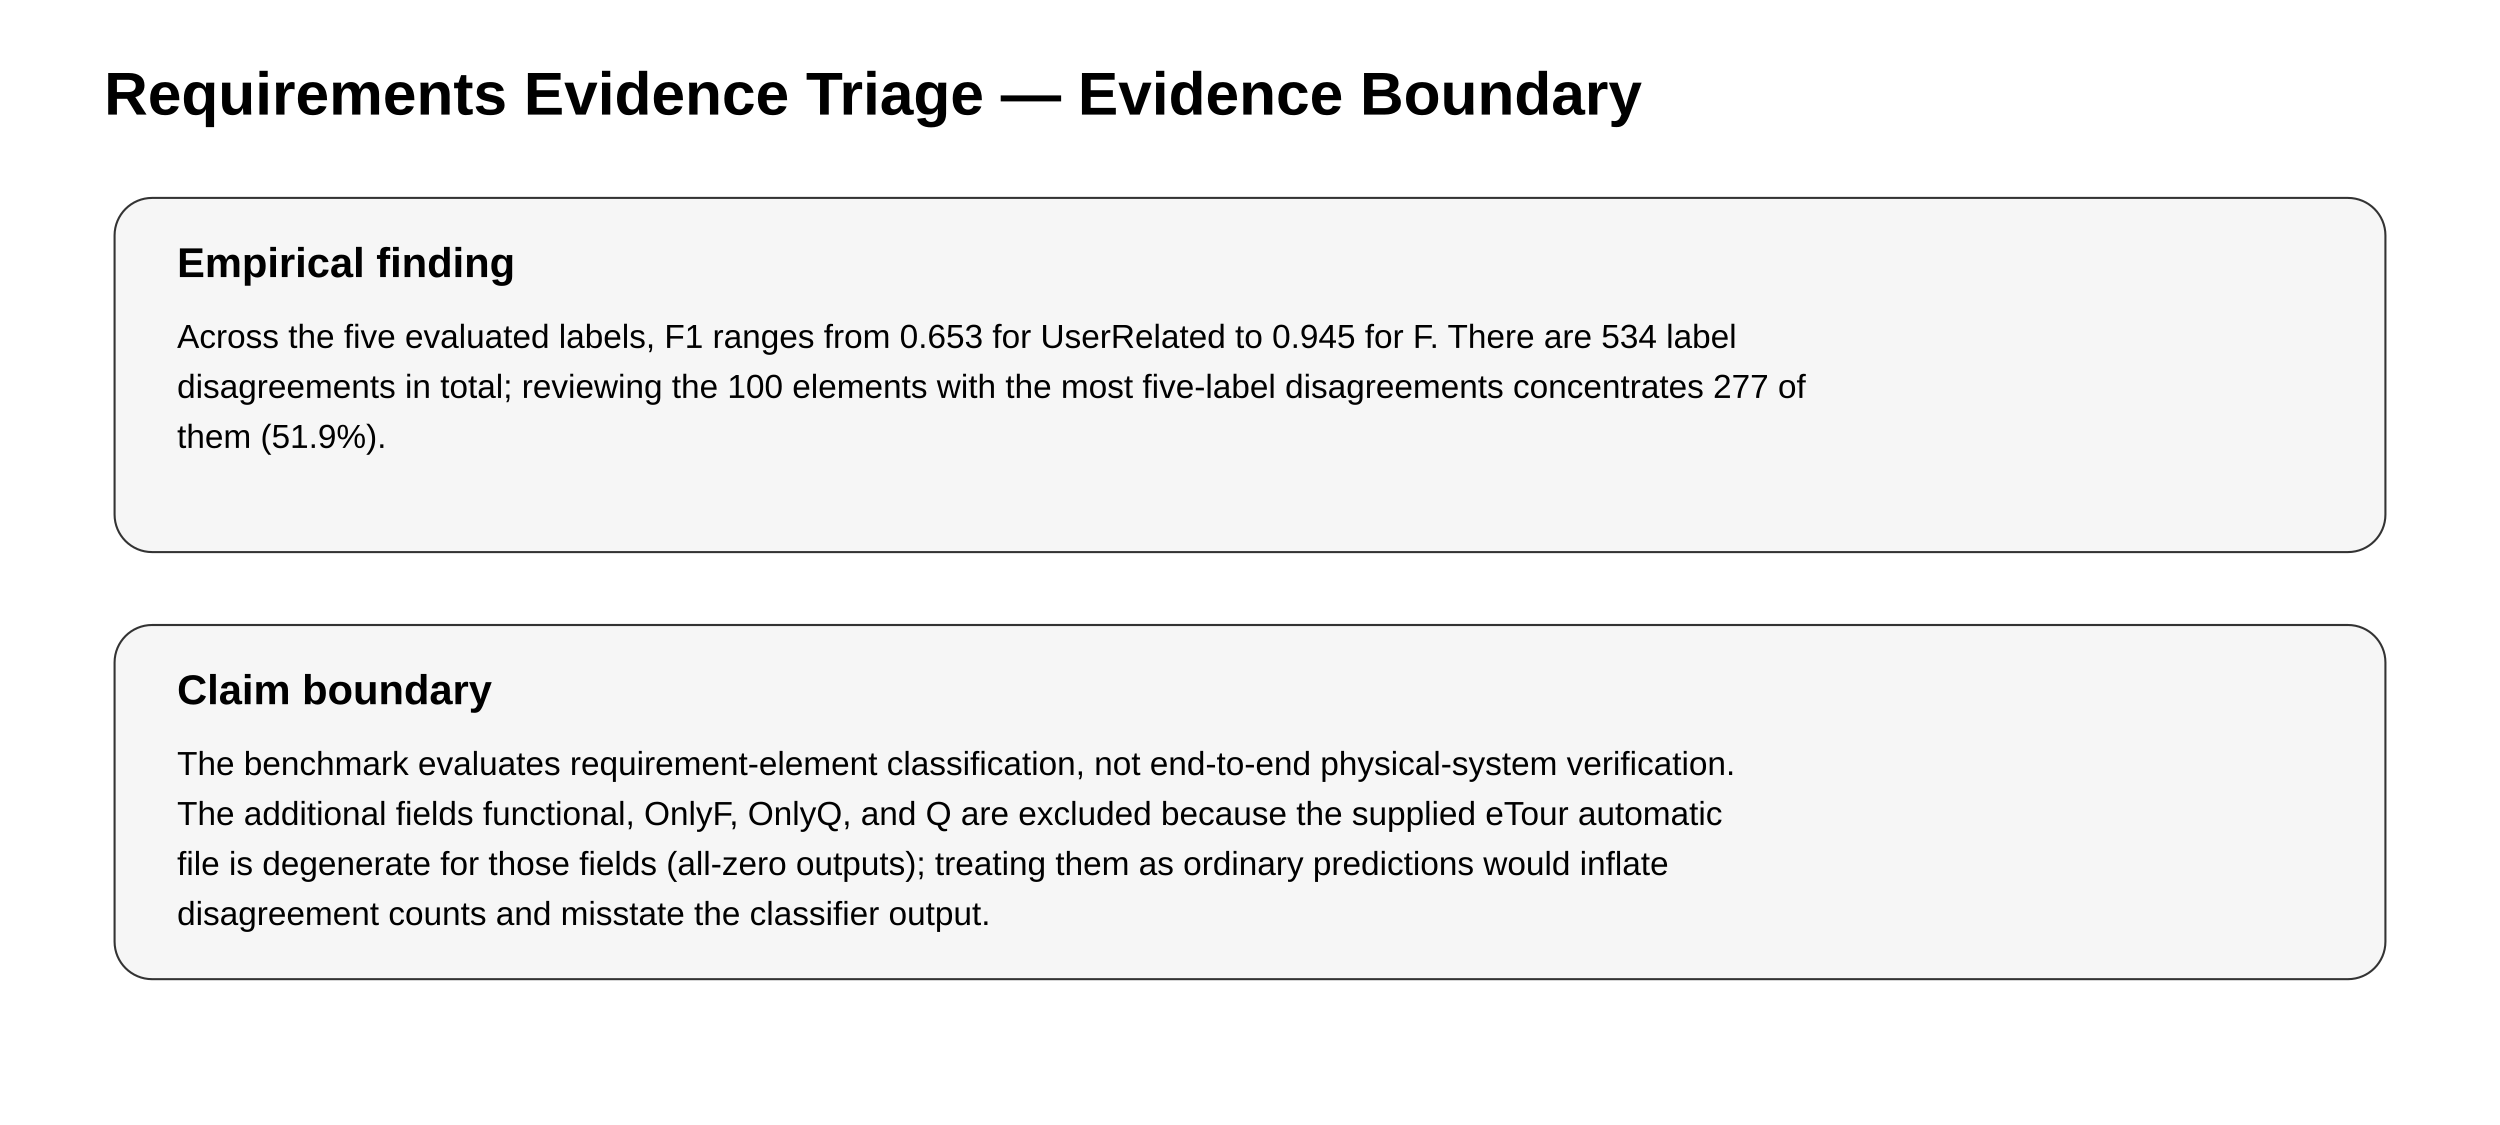
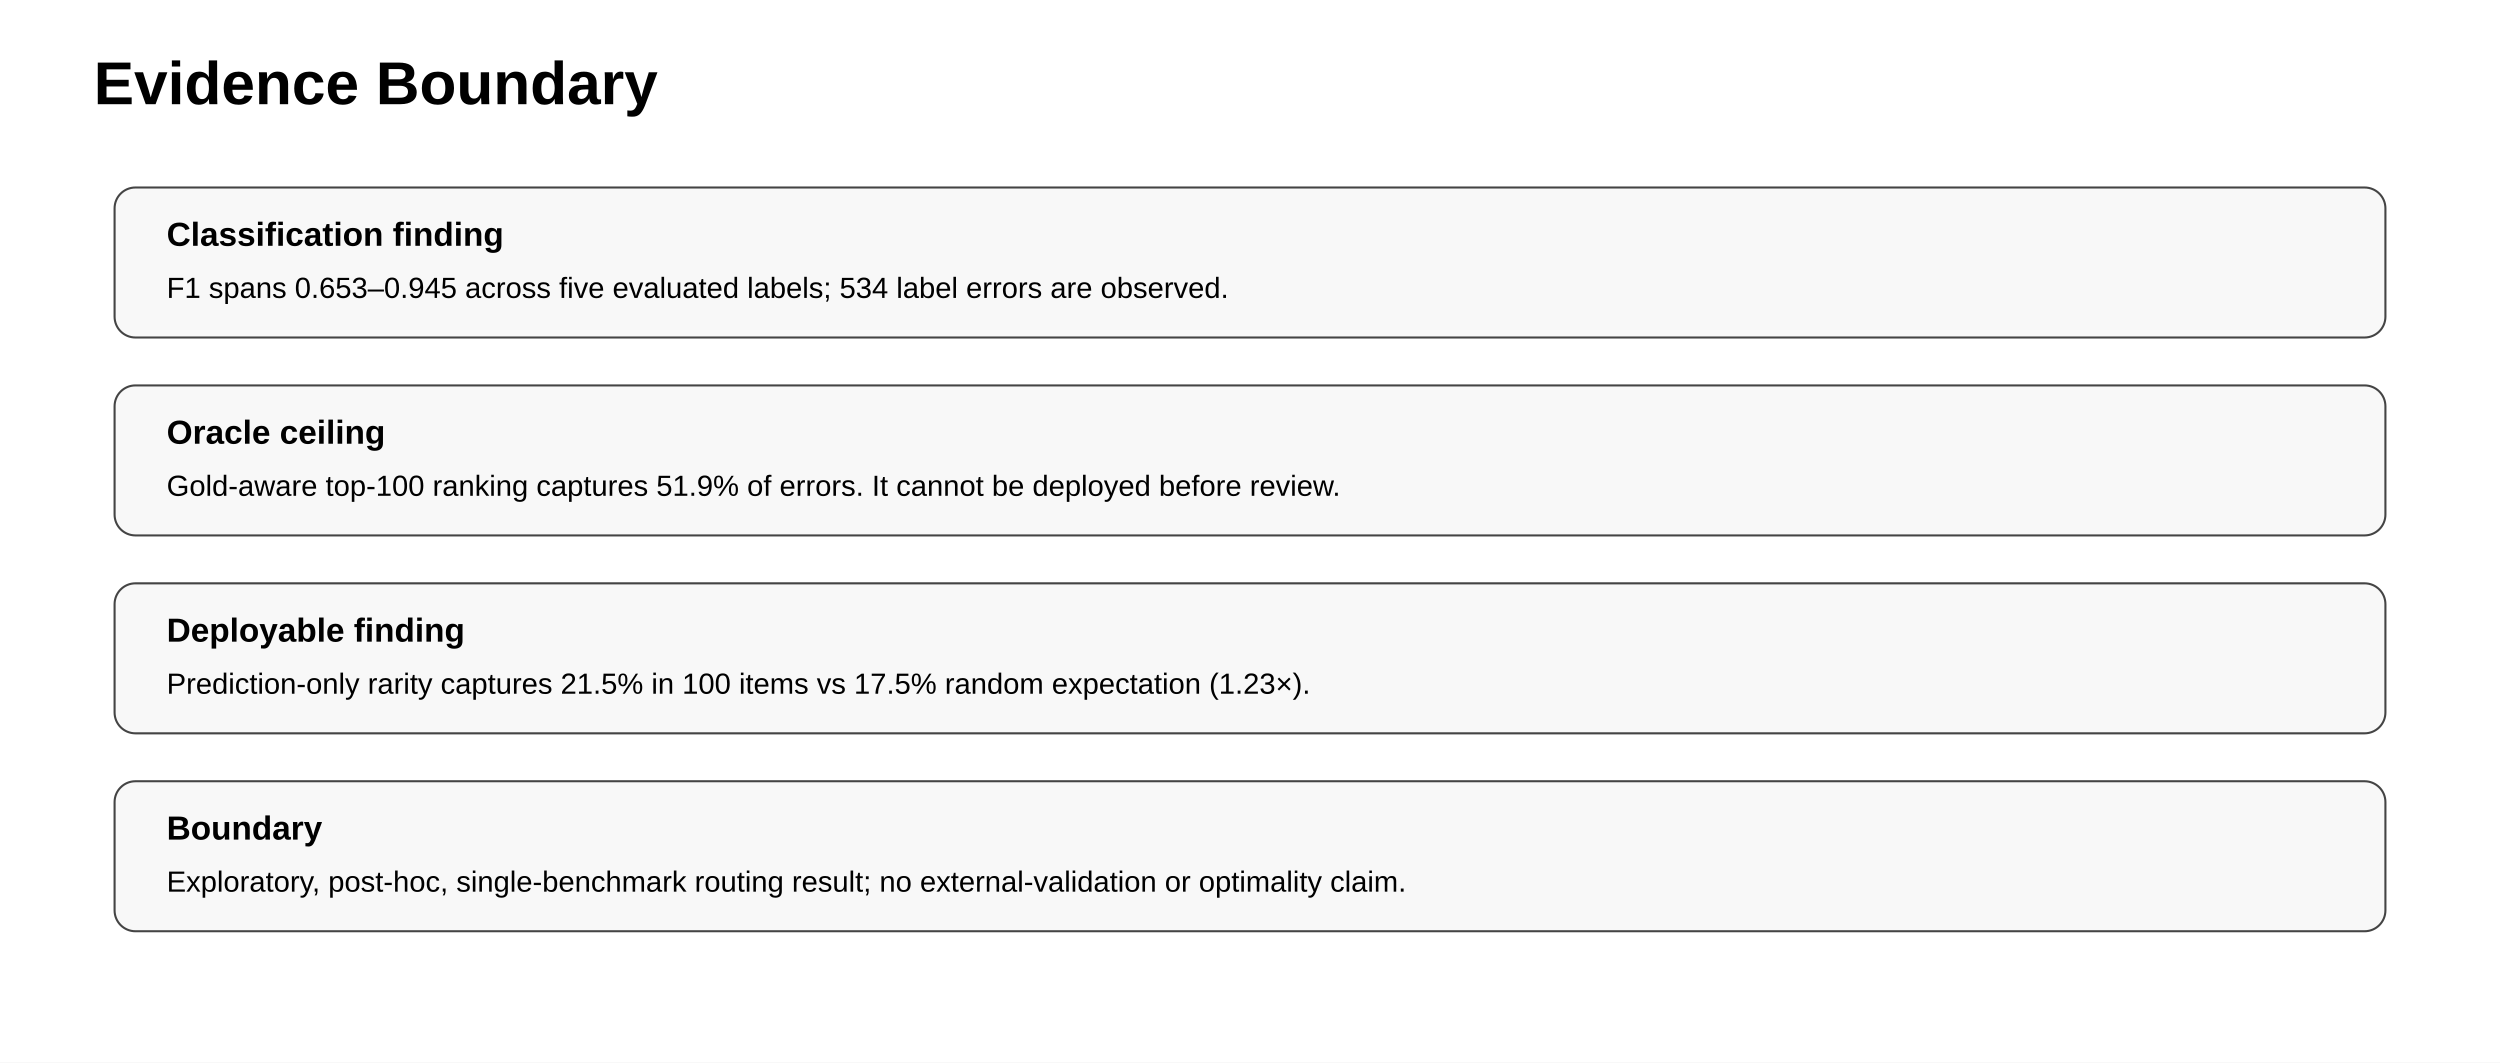
- <svg xmlns="http://www.w3.org/2000/svg" width="1200" height="540" viewBox="0 0 1200 540">
+ <svg xmlns="http://www.w3.org/2000/svg" width="1200" height="510" viewBox="0 0 1200 510">
  <rect width="100%" height="100%" fill="white" />
-   <text x="50" y="55" font-family="Arial" font-size="29" font-weight="700">Requirements Evidence Triage — Evidence Boundary</text>
-   <rect x="55" y="95" width="1090" height="170" rx="18" fill="#f6f6f6" stroke="#333" />
-   <text x="85" y="133" font-family="Arial" font-size="20" font-weight="700">Empirical finding</text>
-   <text x="85" y="167" font-family="Arial" font-size="16">Across the five evaluated labels, F1 ranges from 0.653 for UserRelated to 0.945 for F. There are 534 label</text>
-   <text x="85" y="191" font-family="Arial" font-size="16">disagreements in total; reviewing the 100 elements with the most five-label disagreements concentrates 277 of</text>
-   <text x="85" y="215" font-family="Arial" font-size="16">them (51.9%).</text>
-   <rect x="55" y="300" width="1090" height="170" rx="18" fill="#f6f6f6" stroke="#333" />
-   <text x="85" y="338" font-family="Arial" font-size="20" font-weight="700">Claim boundary</text>
-   <text x="85" y="372" font-family="Arial" font-size="16">The benchmark evaluates requirement-element classification, not end-to-end physical-system verification.</text>
-   <text x="85" y="396" font-family="Arial" font-size="16">The additional fields functional, OnlyF, OnlyQ, and Q are excluded because the supplied eTour automatic</text>
-   <text x="85" y="420" font-family="Arial" font-size="16">file is degenerate for those fields (all-zero outputs); treating them as ordinary predictions would inflate</text>
-   <text x="85" y="444" font-family="Arial" font-size="16">disagreement counts and misstate the classifier output.</text>
+   <text x="45" y="50" font-family="Arial, sans-serif" font-size="29" font-weight="700" text-anchor="start">Evidence Boundary</text>
+   <rect x="55" y="90" width="1090" height="72" rx="10" fill="#f8f8f8" stroke="#444" />
+   <text x="80" y="118" font-family="Arial, sans-serif" font-size="16" font-weight="700" text-anchor="start">Classification finding</text>
+   <text x="80" y="143" font-family="Arial, sans-serif" font-size="14" font-weight="400" text-anchor="start">F1 spans 0.653–0.945 across five evaluated labels; 534 label errors are observed.</text>
+   <rect x="55" y="185" width="1090" height="72" rx="10" fill="#f8f8f8" stroke="#444" />
+   <text x="80" y="213" font-family="Arial, sans-serif" font-size="16" font-weight="700" text-anchor="start">Oracle ceiling</text>
+   <text x="80" y="238" font-family="Arial, sans-serif" font-size="14" font-weight="400" text-anchor="start">Gold-aware top-100 ranking captures 51.9% of errors. It cannot be deployed before review.</text>
+   <rect x="55" y="280" width="1090" height="72" rx="10" fill="#f8f8f8" stroke="#444" />
+   <text x="80" y="308" font-family="Arial, sans-serif" font-size="16" font-weight="700" text-anchor="start">Deployable finding</text>
+   <text x="80" y="333" font-family="Arial, sans-serif" font-size="14" font-weight="400" text-anchor="start">Prediction-only rarity captures 21.5% in 100 items vs 17.5% random expectation (1.23×).</text>
+   <rect x="55" y="375" width="1090" height="72" rx="10" fill="#f8f8f8" stroke="#444" />
+   <text x="80" y="403" font-family="Arial, sans-serif" font-size="16" font-weight="700" text-anchor="start">Boundary</text>
+   <text x="80" y="428" font-family="Arial, sans-serif" font-size="14" font-weight="400" text-anchor="start">Exploratory, post-hoc, single-benchmark routing result; no external-validation or optimality claim.</text>
</svg>
